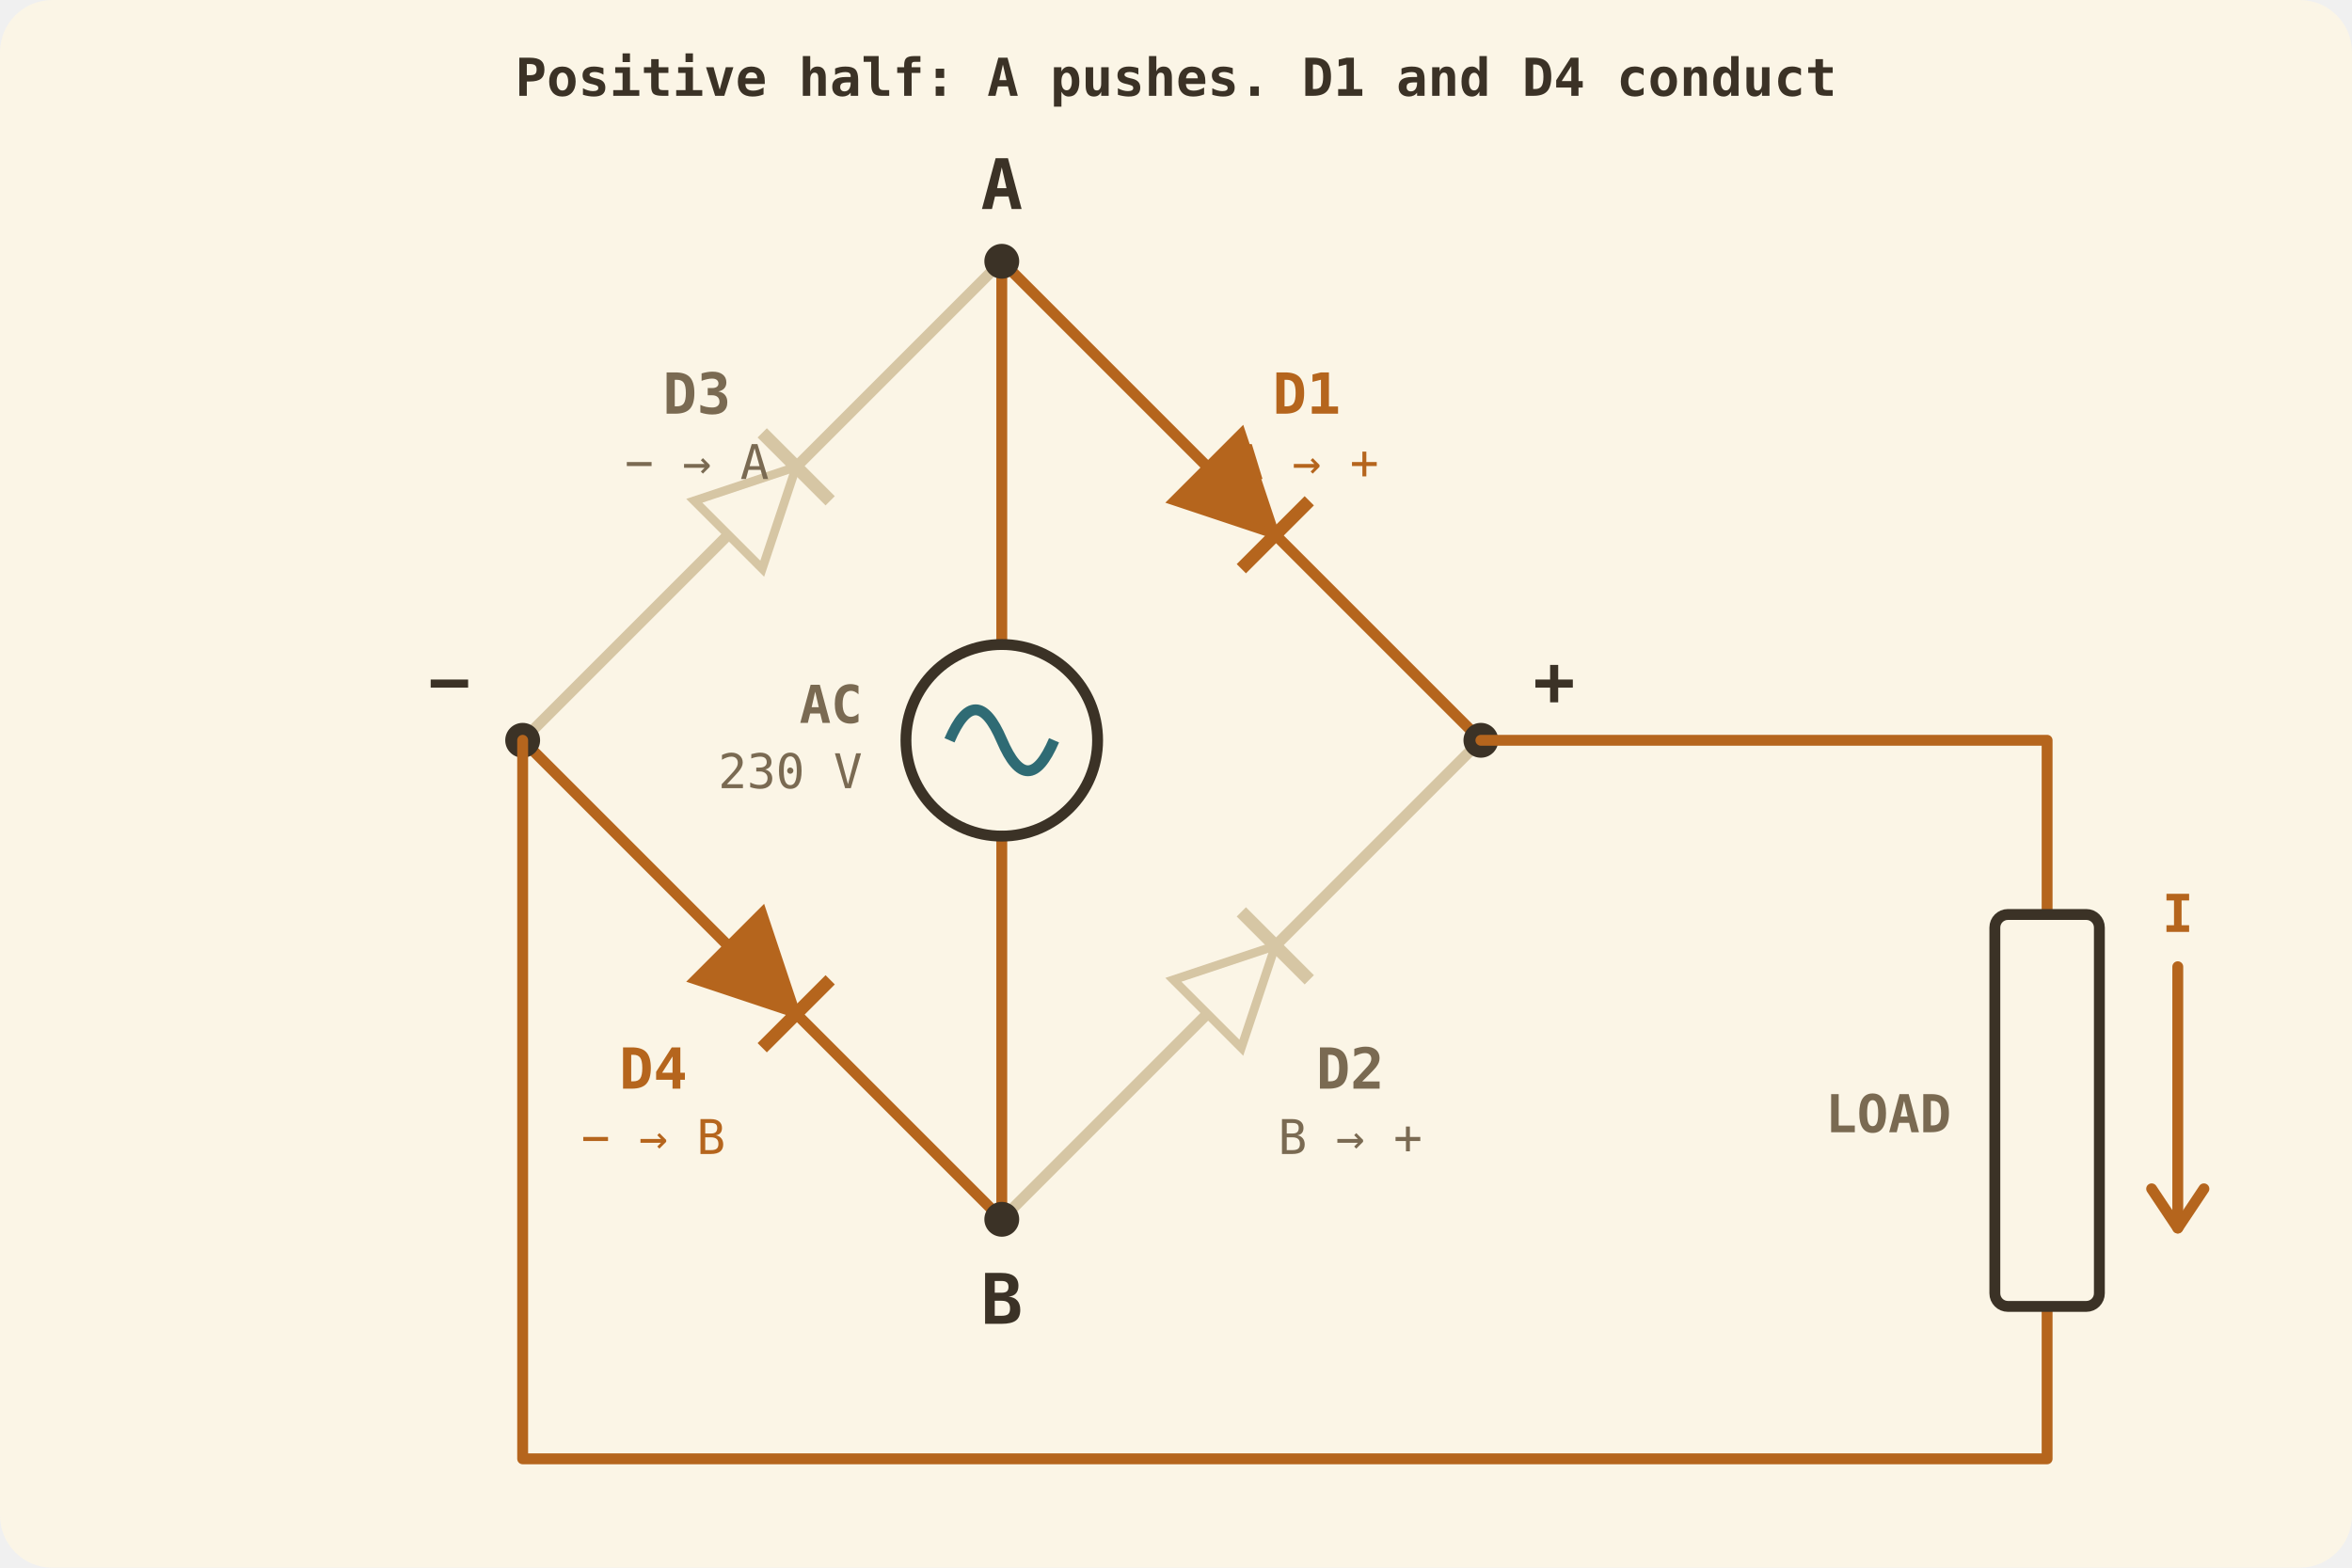
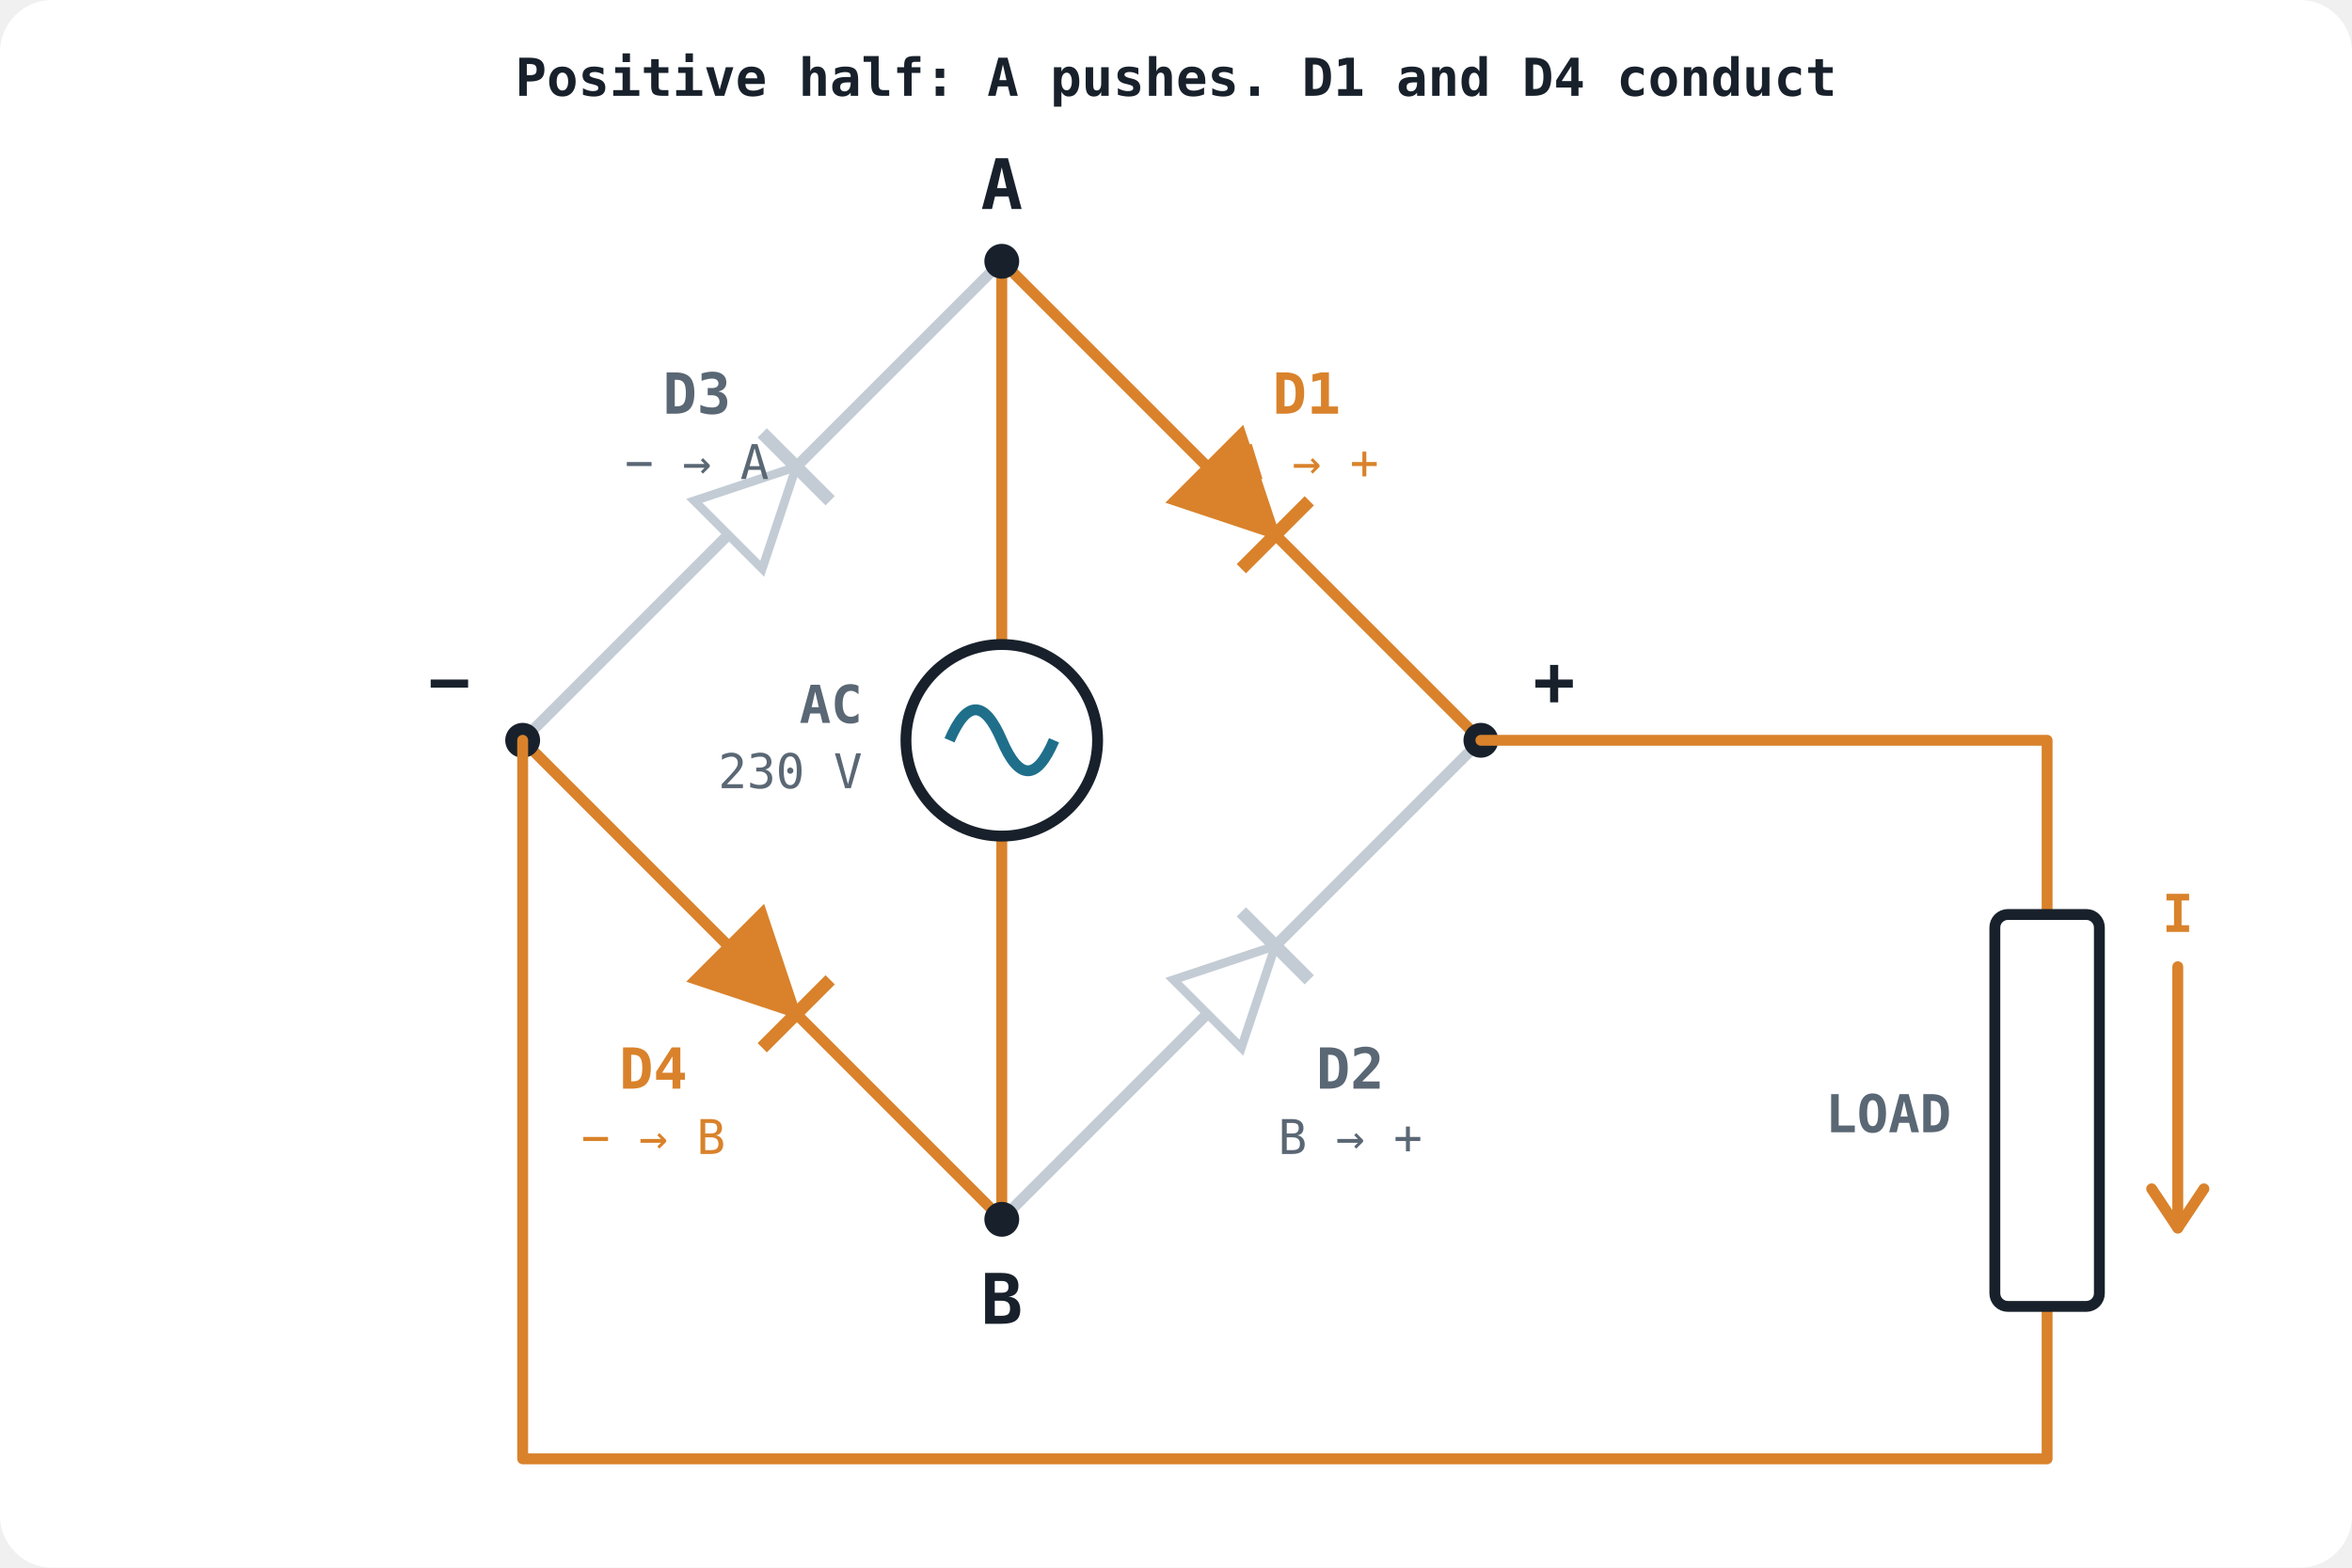
<svg xmlns="http://www.w3.org/2000/svg" viewBox="0 0 540 360" width="540" height="360">
-   <rect width="540" height="360" rx="12" fill="#fbf5e6" />
-   <polyline points="230,60 230,148" fill="none" stroke="#b5651d" stroke-width="2.5" stroke-linecap="round" stroke-linejoin="round" />
-   <polyline points="230,192 230,280" fill="none" stroke="#b5651d" stroke-width="2.5" stroke-linecap="round" stroke-linejoin="round" />
-   <circle cx="230" cy="170" r="22" fill="none" stroke="#3b3226" stroke-width="2.5" />
-   <path d="M218 170 q6 -14 12 0 t12 0" fill="none" stroke="#2f6b74" stroke-width="2.5" />
-   <text x="198" y="166" font-family="JetBrains Mono, monospace" font-size="12" font-weight="600" fill="#7a6a52" text-anchor="end">AC</text>
-   <text x="198" y="181" font-family="JetBrains Mono, monospace" font-size="11" font-weight="400" fill="#7a6a52" text-anchor="end">230 V</text>
-   <polyline points="230,60 277.222,107.222" fill="none" stroke="#b5651d" stroke-width="2.5" stroke-linecap="round" stroke-linejoin="round" />
-   <polyline points="292.778,122.778 340,170" fill="none" stroke="#b5651d" stroke-width="2.5" stroke-linecap="round" stroke-linejoin="round" />
-   <polygon points="269.4,115.0 285.0,99.4 292.8,122.8" fill="#b5651d" stroke="#b5651d" stroke-width="2" />
-   <line x1="285.0" y1="130.6" x2="300.6" y2="115.0" stroke="#b5651d" stroke-width="3" />
-   <text x="300" y="95" font-family="JetBrains Mono, monospace" font-size="13" font-weight="600" fill="#b5651d" text-anchor="middle">D1</text>
-   <text x="300" y="110" font-family="JetBrains Mono, monospace" font-size="11" font-weight="400" fill="#b5651d" text-anchor="middle">A → +</text>
-   <polyline points="120,170 167.222,217.222" fill="none" stroke="#b5651d" stroke-width="2.5" stroke-linecap="round" stroke-linejoin="round" />
-   <polyline points="182.778,232.778 230,280" fill="none" stroke="#b5651d" stroke-width="2.5" stroke-linecap="round" stroke-linejoin="round" />
-   <polygon points="159.4,225.0 175.0,209.4 182.8,232.8" fill="#b5651d" stroke="#b5651d" stroke-width="2" />
-   <line x1="175.0" y1="240.6" x2="190.6" y2="225.0" stroke="#b5651d" stroke-width="3" />
-   <text x="150" y="250" font-family="JetBrains Mono, monospace" font-size="13" font-weight="600" fill="#b5651d" text-anchor="middle">D4</text>
-   <text x="150" y="265" font-family="JetBrains Mono, monospace" font-size="11" font-weight="400" fill="#b5651d" text-anchor="middle">− → B</text>
-   <polyline points="230,280 277.222,232.778" fill="none" stroke="#d6c6a4" stroke-width="2.5" stroke-linecap="round" stroke-linejoin="round" />
-   <polyline points="292.778,217.222 340,170" fill="none" stroke="#d6c6a4" stroke-width="2.5" stroke-linecap="round" stroke-linejoin="round" />
-   <polygon points="285.0,240.6 269.4,225.0 292.8,217.2" fill="#fbf5e6" stroke="#d6c6a4" stroke-width="2" />
-   <line x1="300.6" y1="225.0" x2="285.0" y2="209.4" stroke="#d6c6a4" stroke-width="3" />
-   <text x="310" y="250" font-family="JetBrains Mono, monospace" font-size="13" font-weight="600" fill="#7a6a52" text-anchor="middle">D2</text>
-   <text x="310" y="265" font-family="JetBrains Mono, monospace" font-size="11" font-weight="400" fill="#7a6a52" text-anchor="middle">B → +</text>
-   <polyline points="120,170 167.222,122.778" fill="none" stroke="#d6c6a4" stroke-width="2.5" stroke-linecap="round" stroke-linejoin="round" />
-   <polyline points="182.778,107.222 230,60" fill="none" stroke="#d6c6a4" stroke-width="2.5" stroke-linecap="round" stroke-linejoin="round" />
-   <polygon points="175.0,130.6 159.4,115.0 182.8,107.2" fill="#fbf5e6" stroke="#d6c6a4" stroke-width="2" />
-   <line x1="190.6" y1="115.0" x2="175.0" y2="99.4" stroke="#d6c6a4" stroke-width="3" />
-   <text x="160" y="95" font-family="JetBrains Mono, monospace" font-size="13" font-weight="600" fill="#7a6a52" text-anchor="middle">D3</text>
-   <text x="160" y="110" font-family="JetBrains Mono, monospace" font-size="11" font-weight="400" fill="#7a6a52" text-anchor="middle">− → A</text>
-   <circle cx="230" cy="60" r="4" fill="#3b3226" />
-   <text x="230" y="48" font-family="JetBrains Mono, monospace" font-size="16" font-weight="600" fill="#3b3226" text-anchor="middle">A</text>
-   <circle cx="230" cy="280" r="4" fill="#3b3226" />
-   <text x="230" y="304" font-family="JetBrains Mono, monospace" font-size="16" font-weight="600" fill="#3b3226" text-anchor="middle">B</text>
-   <circle cx="340" cy="170" r="4" fill="#3b3226" />
-   <text x="352" y="162" font-family="JetBrains Mono, monospace" font-size="16" font-weight="600" fill="#3b3226" text-anchor="start">+</text>
-   <circle cx="120" cy="170" r="4" fill="#3b3226" />
-   <text x="108" y="162" font-family="JetBrains Mono, monospace" font-size="16" font-weight="600" fill="#3b3226" text-anchor="end">−</text>
-   <polyline points="340,170 470,170 470,210" fill="none" stroke="#b5651d" stroke-width="2.5" stroke-linecap="round" stroke-linejoin="round" />
-   <polyline points="470,300 470,335 120,335 120,170" fill="none" stroke="#b5651d" stroke-width="2.5" stroke-linecap="round" stroke-linejoin="round" />
-   <rect x="458" y="210" width="24" height="90" rx="3" fill="#fbf5e6" stroke="#3b3226" stroke-width="2.5" />
-   <text x="448" y="260" font-family="JetBrains Mono, monospace" font-size="12" font-weight="600" fill="#7a6a52" text-anchor="end">LOAD</text>
-   <polyline points="500,222 500,282" fill="none" stroke="#b5651d" stroke-width="2.5" stroke-linecap="round" stroke-linejoin="round" />
-   <polyline points="494.0,273.0 500,282 506.0,273.0" fill="none" stroke="#b5651d" stroke-width="2.5" stroke-linecap="round" stroke-linejoin="round" />
-   <text x="500" y="214" font-family="JetBrains Mono, monospace" font-size="12" font-weight="600" fill="#b5651d" text-anchor="middle">I</text>
-   <text x="270" y="22" font-family="JetBrains Mono, monospace" font-size="12" font-weight="600" fill="#3b3226" text-anchor="middle">Positive half: A pushes. D1 and D4 conduct</text>
+   <rect width="540" height="360" rx="12" fill="#ffffff" />
+   <polyline points="230,60 230,148" fill="none" stroke="#d9822b" stroke-width="2.5" stroke-linecap="round" stroke-linejoin="round" />
+   <polyline points="230,192 230,280" fill="none" stroke="#d9822b" stroke-width="2.5" stroke-linecap="round" stroke-linejoin="round" />
+   <circle cx="230" cy="170" r="22" fill="none" stroke="#18212b" stroke-width="2.5" />
+   <path d="M218 170 q6 -14 12 0 t12 0" fill="none" stroke="#1f6f8b" stroke-width="2.5" />
+   <text x="198" y="166" font-family="JetBrains Mono, monospace" font-size="12" font-weight="600" fill="#5a6774" text-anchor="end">AC</text>
+   <text x="198" y="181" font-family="JetBrains Mono, monospace" font-size="11" font-weight="400" fill="#5a6774" text-anchor="end">230 V</text>
+   <polyline points="230,60 277.222,107.222" fill="none" stroke="#d9822b" stroke-width="2.5" stroke-linecap="round" stroke-linejoin="round" />
+   <polyline points="292.778,122.778 340,170" fill="none" stroke="#d9822b" stroke-width="2.5" stroke-linecap="round" stroke-linejoin="round" />
+   <polygon points="269.4,115.0 285.0,99.4 292.8,122.8" fill="#d9822b" stroke="#d9822b" stroke-width="2" />
+   <line x1="285.0" y1="130.6" x2="300.6" y2="115.0" stroke="#d9822b" stroke-width="3" />
+   <text x="300" y="95" font-family="JetBrains Mono, monospace" font-size="13" font-weight="600" fill="#d9822b" text-anchor="middle">D1</text>
+   <text x="300" y="110" font-family="JetBrains Mono, monospace" font-size="11" font-weight="400" fill="#d9822b" text-anchor="middle">A → +</text>
+   <polyline points="120,170 167.222,217.222" fill="none" stroke="#d9822b" stroke-width="2.5" stroke-linecap="round" stroke-linejoin="round" />
+   <polyline points="182.778,232.778 230,280" fill="none" stroke="#d9822b" stroke-width="2.5" stroke-linecap="round" stroke-linejoin="round" />
+   <polygon points="159.4,225.0 175.0,209.4 182.8,232.8" fill="#d9822b" stroke="#d9822b" stroke-width="2" />
+   <line x1="175.0" y1="240.6" x2="190.6" y2="225.0" stroke="#d9822b" stroke-width="3" />
+   <text x="150" y="250" font-family="JetBrains Mono, monospace" font-size="13" font-weight="600" fill="#d9822b" text-anchor="middle">D4</text>
+   <text x="150" y="265" font-family="JetBrains Mono, monospace" font-size="11" font-weight="400" fill="#d9822b" text-anchor="middle">− → B</text>
+   <polyline points="230,280 277.222,232.778" fill="none" stroke="#c3ccd5" stroke-width="2.5" stroke-linecap="round" stroke-linejoin="round" />
+   <polyline points="292.778,217.222 340,170" fill="none" stroke="#c3ccd5" stroke-width="2.5" stroke-linecap="round" stroke-linejoin="round" />
+   <polygon points="285.0,240.6 269.4,225.0 292.8,217.2" fill="#ffffff" stroke="#c3ccd5" stroke-width="2" />
+   <line x1="300.6" y1="225.0" x2="285.0" y2="209.4" stroke="#c3ccd5" stroke-width="3" />
+   <text x="310" y="250" font-family="JetBrains Mono, monospace" font-size="13" font-weight="600" fill="#5a6774" text-anchor="middle">D2</text>
+   <text x="310" y="265" font-family="JetBrains Mono, monospace" font-size="11" font-weight="400" fill="#5a6774" text-anchor="middle">B → +</text>
+   <polyline points="120,170 167.222,122.778" fill="none" stroke="#c3ccd5" stroke-width="2.5" stroke-linecap="round" stroke-linejoin="round" />
+   <polyline points="182.778,107.222 230,60" fill="none" stroke="#c3ccd5" stroke-width="2.5" stroke-linecap="round" stroke-linejoin="round" />
+   <polygon points="175.0,130.6 159.4,115.0 182.8,107.2" fill="#ffffff" stroke="#c3ccd5" stroke-width="2" />
+   <line x1="190.6" y1="115.0" x2="175.0" y2="99.4" stroke="#c3ccd5" stroke-width="3" />
+   <text x="160" y="95" font-family="JetBrains Mono, monospace" font-size="13" font-weight="600" fill="#5a6774" text-anchor="middle">D3</text>
+   <text x="160" y="110" font-family="JetBrains Mono, monospace" font-size="11" font-weight="400" fill="#5a6774" text-anchor="middle">− → A</text>
+   <circle cx="230" cy="60" r="4" fill="#18212b" />
+   <text x="230" y="48" font-family="JetBrains Mono, monospace" font-size="16" font-weight="600" fill="#18212b" text-anchor="middle">A</text>
+   <circle cx="230" cy="280" r="4" fill="#18212b" />
+   <text x="230" y="304" font-family="JetBrains Mono, monospace" font-size="16" font-weight="600" fill="#18212b" text-anchor="middle">B</text>
+   <circle cx="340" cy="170" r="4" fill="#18212b" />
+   <text x="352" y="162" font-family="JetBrains Mono, monospace" font-size="16" font-weight="600" fill="#18212b" text-anchor="start">+</text>
+   <circle cx="120" cy="170" r="4" fill="#18212b" />
+   <text x="108" y="162" font-family="JetBrains Mono, monospace" font-size="16" font-weight="600" fill="#18212b" text-anchor="end">−</text>
+   <polyline points="340,170 470,170 470,210" fill="none" stroke="#d9822b" stroke-width="2.5" stroke-linecap="round" stroke-linejoin="round" />
+   <polyline points="470,300 470,335 120,335 120,170" fill="none" stroke="#d9822b" stroke-width="2.5" stroke-linecap="round" stroke-linejoin="round" />
+   <rect x="458" y="210" width="24" height="90" rx="3" fill="#ffffff" stroke="#18212b" stroke-width="2.5" />
+   <text x="448" y="260" font-family="JetBrains Mono, monospace" font-size="12" font-weight="600" fill="#5a6774" text-anchor="end">LOAD</text>
+   <polyline points="500,222 500,282" fill="none" stroke="#d9822b" stroke-width="2.5" stroke-linecap="round" stroke-linejoin="round" />
+   <polyline points="494.0,273.0 500,282 506.0,273.0" fill="none" stroke="#d9822b" stroke-width="2.5" stroke-linecap="round" stroke-linejoin="round" />
+   <text x="500" y="214" font-family="JetBrains Mono, monospace" font-size="12" font-weight="600" fill="#d9822b" text-anchor="middle">I</text>
+   <text x="270" y="22" font-family="JetBrains Mono, monospace" font-size="12" font-weight="600" fill="#18212b" text-anchor="middle">Positive half: A pushes. D1 and D4 conduct</text>
</svg>
